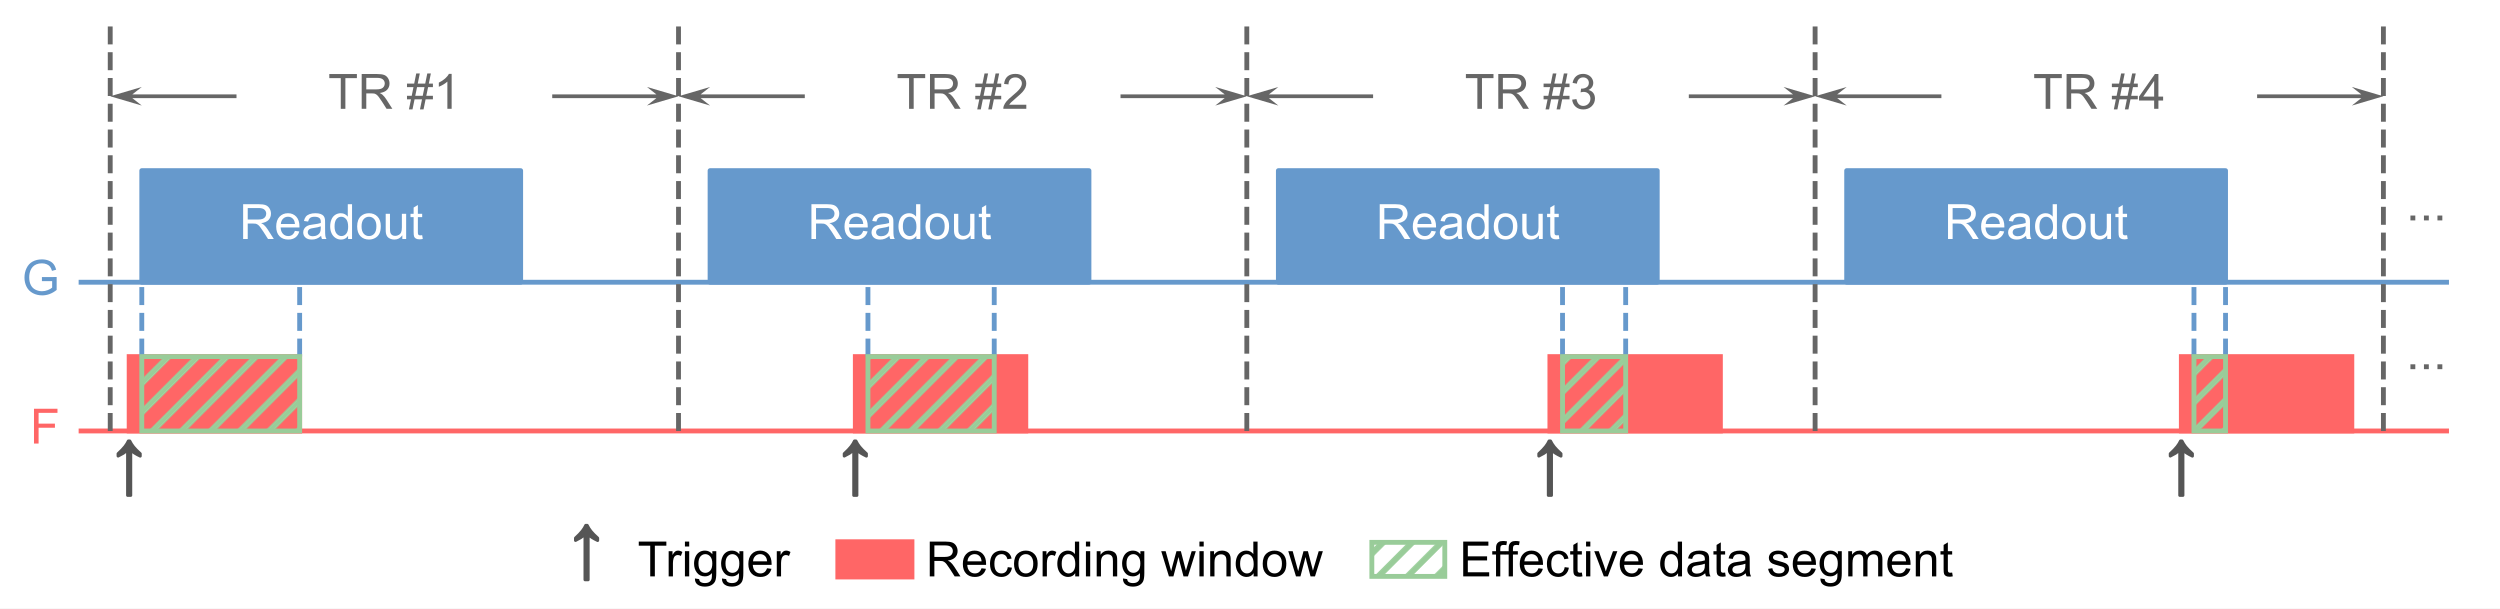
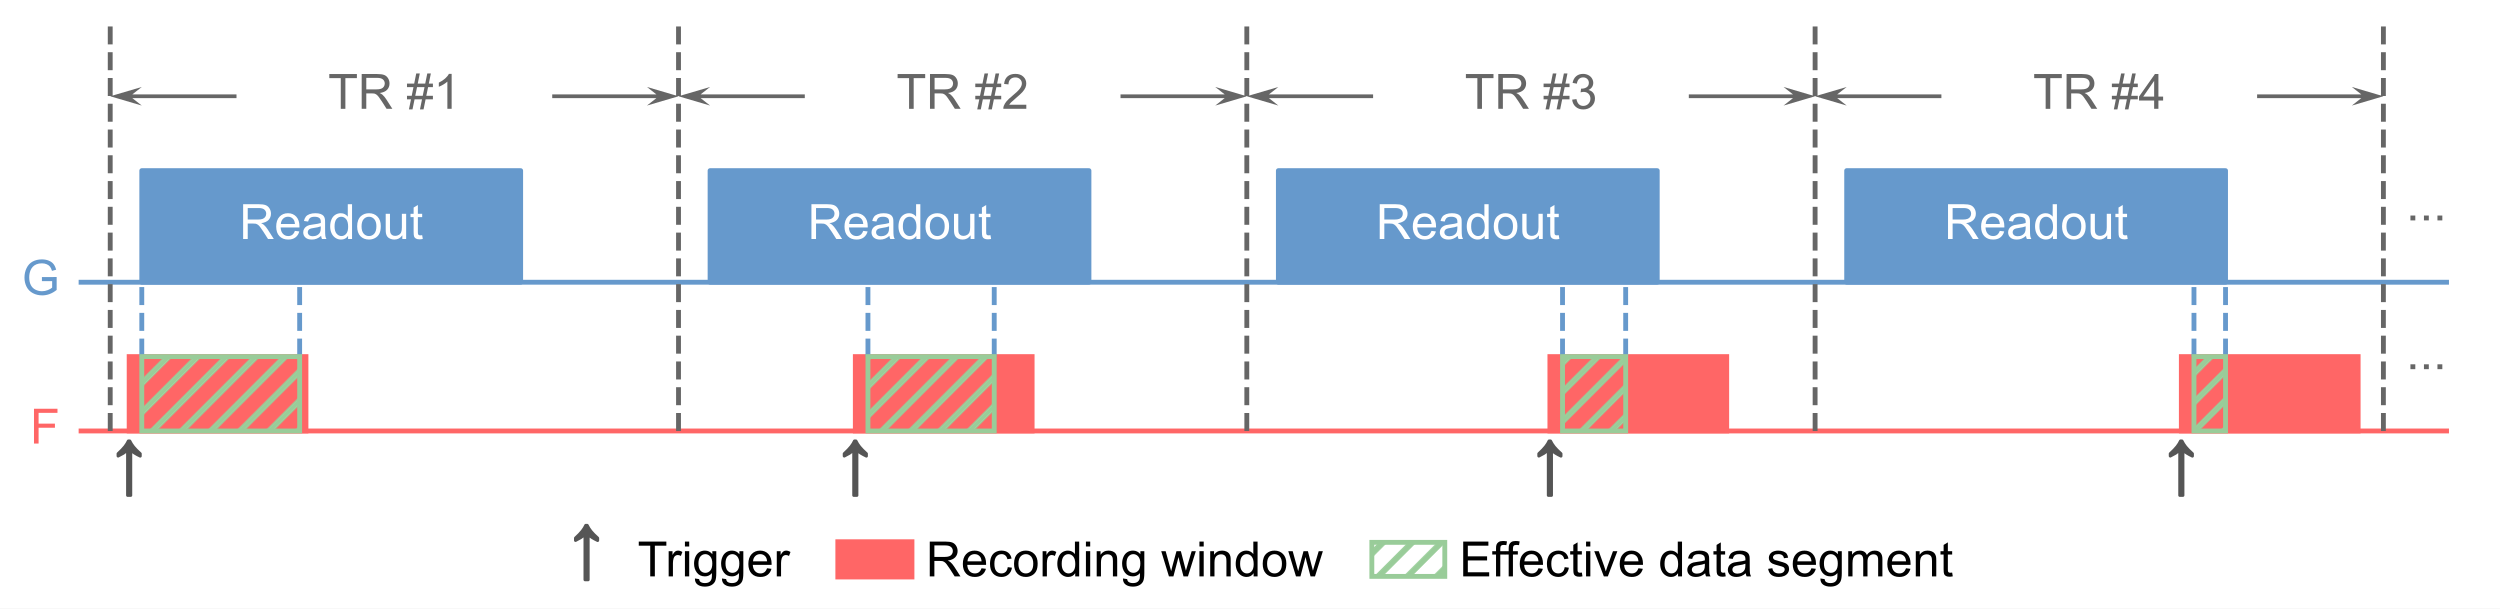
<svg xmlns="http://www.w3.org/2000/svg" xmlns:xlink="http://www.w3.org/1999/xlink" width="411.325pt" height="100.117pt" viewBox="0 0 411.325 100.117" version="1.1">
  <defs>
    <style type="text/css">*{stroke-linejoin: round; stroke-linecap: butt}</style>
  </defs>
  <g id="figure_1">
    <g id="patch_1">
      <path d="M 0 100.117  L 411.325 100.117  L 411.325 0  L 0 0  z " style="fill: #ffffff" />
    </g>
    <g id="axes_1">
      <g id="patch_2">
-         <path d="M 21.251 70.91  L 49.301 70.91  L 49.301 58.672  L 21.251 58.672  z " clip-path="url(#pf33d4ad302)" style="fill: #ff6666; stroke: #ff6666; stroke-width: 0.8; stroke-linejoin: miter" />
+         <path d="M 21.251 70.91  L 50.34 70.91  L 50.34 58.672  L 21.251 58.672  z " clip-path="url(#p8d44d718e6)" style="fill: #ff6666; stroke: #ff6666; stroke-width: 0.8; stroke-linejoin: miter" />
      </g>
      <g id="patch_3">
-         <path d="M 140.725 70.91  L 168.776 70.91  L 168.776 58.672  L 140.725 58.672  z " clip-path="url(#pf33d4ad302)" style="fill: #ff6666; stroke: #ff6666; stroke-width: 0.8; stroke-linejoin: miter" />
+         <path d="M 140.725 70.91  L 169.815 70.91  L 169.815 58.672  L 140.725 58.672  z " clip-path="url(#p8d44d718e6)" style="fill: #ff6666; stroke: #ff6666; stroke-width: 0.8; stroke-linejoin: miter" />
      </g>
      <g id="patch_4">
-         <path d="M 255.005 70.91  L 283.056 70.91  L 283.056 58.672  L 255.005 58.672  z " clip-path="url(#pf33d4ad302)" style="fill: #ff6666; stroke: #ff6666; stroke-width: 0.8; stroke-linejoin: miter" />
+         <path d="M 255.005 70.91  L 284.095 70.91  L 284.095 58.672  L 255.005 58.672  z " clip-path="url(#p8d44d718e6)" style="fill: #ff6666; stroke: #ff6666; stroke-width: 0.8; stroke-linejoin: miter" />
      </g>
      <g id="patch_5">
-         <path d="M 358.896 70.91  L 386.947 70.91  L 386.947 58.672  L 358.896 58.672  z " clip-path="url(#pf33d4ad302)" style="fill: #ff6666; stroke: #ff6666; stroke-width: 0.8; stroke-linejoin: miter" />
+         <path d="M 358.896 70.91  L 387.985 70.91  L 387.985 58.672  L 358.896 58.672  z " clip-path="url(#p8d44d718e6)" style="fill: #ff6666; stroke: #ff6666; stroke-width: 0.8; stroke-linejoin: miter" />
      </g>
      <g id="PolyCollection_1">
        <defs>
-           <path id="m18f06aba3c" d="M 23.328 -72.04  L 23.328 -53.683  L 85.663 -53.683  L 85.663 -72.04  L 85.663 -72.04  L 23.328 -72.04  z " style="stroke: #6699cc; stroke-width: 0.8" />
-         </defs>
-         <g clip-path="url(#pf33d4ad302)">
-           <use xlink:href="#m18f06aba3c" x="0" y="100.117" style="fill: #6699cc; stroke: #6699cc; stroke-width: 0.8" />
+           <path id="m70455424df" d="M 23.328 -72.04  L 23.328 -53.683  L 85.663 -53.683  L 85.663 -72.04  L 85.663 -72.04  L 23.328 -72.04  z " style="stroke: #6699cc; stroke-width: 0.8" />
+         </defs>
+         <g clip-path="url(#p8d44d718e6)">
+           <use xlink:href="#m70455424df" x="0" y="100.117" style="fill: #6699cc; stroke: #6699cc; stroke-width: 0.8" />
        </g>
      </g>
      <g id="patch_6">
-         <path d="M 18.134 15.838  L 23.328 14.308  L 21.77 15.532  L 38.912 15.532  L 38.912 16.144  L 21.77 16.144  L 23.328 17.368  z " clip-path="url(#pf33d4ad302)" style="fill: #666666" />
+         <path d="M 18.134 15.838  L 23.328 14.308  L 21.77 15.532  L 38.912 15.532  L 38.912 16.144  L 21.77 16.144  L 23.328 17.368  z " clip-path="url(#p8d44d718e6)" style="fill: #666666" />
      </g>
      <g id="patch_7">
-         <path d="M 111.636 15.838  L 106.441 17.368  L 107.999 16.144  L 90.857 16.144  L 90.857 15.532  L 107.999 15.532  L 106.441 14.308  z " clip-path="url(#pf33d4ad302)" style="fill: #666666" />
+         <path d="M 111.636 15.838  L 106.441 17.368  L 107.999 16.144  L 90.857 16.144  L 90.857 15.532  L 107.999 15.532  L 106.441 14.308  z " clip-path="url(#p8d44d718e6)" style="fill: #666666" />
      </g>
      <g id="PolyCollection_2">
        <defs>
-           <path id="m5bde2c7931" d="M 116.83 -72.04  L 116.83 -53.683  L 179.165 -53.683  L 179.165 -72.04  L 179.165 -72.04  L 116.83 -72.04  z " style="stroke: #6699cc; stroke-width: 0.8" />
-         </defs>
-         <g clip-path="url(#pf33d4ad302)">
-           <use xlink:href="#m5bde2c7931" x="0" y="100.117" style="fill: #6699cc; stroke: #6699cc; stroke-width: 0.8" />
+           <path id="m83247c8555" d="M 116.83 -72.04  L 116.83 -53.683  L 179.165 -53.683  L 179.165 -72.04  L 179.165 -72.04  L 116.83 -72.04  z " style="stroke: #6699cc; stroke-width: 0.8" />
+         </defs>
+         <g clip-path="url(#p8d44d718e6)">
+           <use xlink:href="#m83247c8555" x="0" y="100.117" style="fill: #6699cc; stroke: #6699cc; stroke-width: 0.8" />
        </g>
      </g>
      <g id="patch_8">
-         <path d="M 111.636 15.838  L 116.83 14.308  L 115.272 15.532  L 132.414 15.532  L 132.414 16.144  L 115.272 16.144  L 116.83 17.368  z " clip-path="url(#pf33d4ad302)" style="fill: #666666" />
+         <path d="M 111.636 15.838  L 116.83 14.308  L 115.272 15.532  L 132.414 15.532  L 132.414 16.144  L 115.272 16.144  L 116.83 17.368  z " clip-path="url(#p8d44d718e6)" style="fill: #666666" />
      </g>
      <g id="patch_9">
-         <path d="M 205.137 15.838  L 199.943 17.368  L 201.501 16.144  L 184.359 16.144  L 184.359 15.532  L 201.501 15.532  L 199.943 14.308  z " clip-path="url(#pf33d4ad302)" style="fill: #666666" />
+         <path d="M 205.137 15.838  L 199.943 17.368  L 201.501 16.144  L 184.359 16.144  L 184.359 15.532  L 201.501 15.532  L 199.943 14.308  z " clip-path="url(#p8d44d718e6)" style="fill: #666666" />
      </g>
      <g id="PolyCollection_3">
        <defs>
-           <path id="mcad11b3523" d="M 210.332 -72.04  L 210.332 -53.683  L 272.667 -53.683  L 272.667 -72.04  L 272.667 -72.04  L 210.332 -72.04  z " style="stroke: #6699cc; stroke-width: 0.8" />
-         </defs>
-         <g clip-path="url(#pf33d4ad302)">
-           <use xlink:href="#mcad11b3523" x="0" y="100.117" style="fill: #6699cc; stroke: #6699cc; stroke-width: 0.8" />
+           <path id="ma29b852934" d="M 210.332 -72.04  L 210.332 -53.683  L 272.667 -53.683  L 272.667 -72.04  L 272.667 -72.04  L 210.332 -72.04  z " style="stroke: #6699cc; stroke-width: 0.8" />
+         </defs>
+         <g clip-path="url(#p8d44d718e6)">
+           <use xlink:href="#ma29b852934" x="0" y="100.117" style="fill: #6699cc; stroke: #6699cc; stroke-width: 0.8" />
        </g>
      </g>
      <g id="patch_10">
-         <path d="M 205.137 15.838  L 210.332 14.308  L 208.774 15.532  L 225.916 15.532  L 225.916 16.144  L 208.774 16.144  L 210.332 17.368  z " clip-path="url(#pf33d4ad302)" style="fill: #666666" />
+         <path d="M 205.137 15.838  L 210.332 14.308  L 208.774 15.532  L 225.916 15.532  L 225.916 16.144  L 208.774 16.144  L 210.332 17.368  z " clip-path="url(#p8d44d718e6)" style="fill: #666666" />
      </g>
      <g id="patch_11">
-         <path d="M 298.639 15.838  L 293.445 17.368  L 295.003 16.144  L 277.861 16.144  L 277.861 15.532  L 295.003 15.532  L 293.445 14.308  z " clip-path="url(#pf33d4ad302)" style="fill: #666666" />
+         <path d="M 298.639 15.838  L 293.445 17.368  L 295.003 16.144  L 277.861 16.144  L 277.861 15.532  L 295.003 15.532  L 293.445 14.308  z " clip-path="url(#p8d44d718e6)" style="fill: #666666" />
      </g>
      <g id="PolyCollection_4">
        <defs>
-           <path id="m5619d3dcda" d="M 303.834 -72.04  L 303.834 -53.683  L 366.168 -53.683  L 366.168 -72.04  L 366.168 -72.04  L 303.834 -72.04  z " style="stroke: #6699cc; stroke-width: 0.8" />
-         </defs>
-         <g clip-path="url(#pf33d4ad302)">
-           <use xlink:href="#m5619d3dcda" x="0" y="100.117" style="fill: #6699cc; stroke: #6699cc; stroke-width: 0.8" />
+           <path id="mdac003dd43" d="M 303.834 -72.04  L 303.834 -53.683  L 366.168 -53.683  L 366.168 -72.04  L 366.168 -72.04  L 303.834 -72.04  z " style="stroke: #6699cc; stroke-width: 0.8" />
+         </defs>
+         <g clip-path="url(#p8d44d718e6)">
+           <use xlink:href="#mdac003dd43" x="0" y="100.117" style="fill: #6699cc; stroke: #6699cc; stroke-width: 0.8" />
        </g>
      </g>
      <g id="patch_12">
-         <path d="M 298.639 15.838  L 303.834 14.308  L 302.275 15.532  L 319.417 15.532  L 319.417 16.144  L 302.275 16.144  L 303.834 17.368  z " clip-path="url(#pf33d4ad302)" style="fill: #666666" />
+         <path d="M 298.639 15.838  L 303.834 14.308  L 302.275 15.532  L 319.417 15.532  L 319.417 16.144  L 302.275 16.144  L 303.834 17.368  z " clip-path="url(#p8d44d718e6)" style="fill: #666666" />
      </g>
      <g id="patch_13">
-         <path d="M 392.141 15.838  L 386.947 17.368  L 388.505 16.144  L 371.363 16.144  L 371.363 15.532  L 388.505 15.532  L 386.947 14.308  z " clip-path="url(#pf33d4ad302)" style="fill: #666666" />
+         <path d="M 392.141 15.838  L 386.947 17.368  L 388.505 16.144  L 371.363 16.144  L 371.363 15.532  L 388.505 15.532  L 386.947 14.308  z " clip-path="url(#p8d44d718e6)" style="fill: #666666" />
      </g>
      <g id="PathCollection_1">
        <defs>
-           <path id="m307b144c28" d="M -1.819 -2.384  Q -1.085 -3.056 -0.703 -3.546  Q -0.321 -4.038 -0.134 -4.472  L 0.1 -4.472  Q 0.336 -3.972 0.713 -3.501  Q 1.09 -3.031 1.819 -2.379  L 1.819 -1.989  Q 0.802 -2.465 0.255 -2.986  L 0.255 4.472  L -0.255 4.472  L -0.255 -2.986  Q -0.741 -2.601 -0.982 -2.449  Q -1.221 -2.298 -1.819 -1.998  L -1.819 -2.384  z " style="stroke: #555555; stroke-width: 0.5" />
-         </defs>
-         <g clip-path="url(#pf33d4ad302)">
-           <use xlink:href="#m307b144c28" x="21.251" y="77.029" style="fill: #555555; stroke: #555555; stroke-width: 0.5" />
-           <use xlink:href="#m307b144c28" x="140.725" y="77.029" style="fill: #555555; stroke: #555555; stroke-width: 0.5" />
-           <use xlink:href="#m307b144c28" x="255.005" y="77.029" style="fill: #555555; stroke: #555555; stroke-width: 0.5" />
-           <use xlink:href="#m307b144c28" x="358.896" y="77.029" style="fill: #555555; stroke: #555555; stroke-width: 0.5" />
+           <path id="ma645454440" d="M -1.819 -2.384  Q -1.085 -3.056 -0.703 -3.546  Q -0.321 -4.038 -0.134 -4.472  L 0.1 -4.472  Q 0.336 -3.972 0.713 -3.501  Q 1.09 -3.031 1.819 -2.379  L 1.819 -1.989  Q 0.802 -2.465 0.255 -2.986  L 0.255 4.472  L -0.255 4.472  L -0.255 -2.986  Q -0.741 -2.601 -0.982 -2.449  Q -1.221 -2.298 -1.819 -1.998  L -1.819 -2.384  z " style="stroke: #555555; stroke-width: 0.5" />
+         </defs>
+         <g clip-path="url(#p8d44d718e6)">
+           <use xlink:href="#ma645454440" x="21.251" y="77.029" style="fill: #555555; stroke: #555555; stroke-width: 0.5" />
+           <use xlink:href="#ma645454440" x="140.725" y="77.029" style="fill: #555555; stroke: #555555; stroke-width: 0.5" />
+           <use xlink:href="#ma645454440" x="255.005" y="77.029" style="fill: #555555; stroke: #555555; stroke-width: 0.5" />
+           <use xlink:href="#ma645454440" x="358.896" y="77.029" style="fill: #555555; stroke: #555555; stroke-width: 0.5" />
        </g>
      </g>
      <g id="line2d_1">
-         <path d="M 12.939 70.91  L 402.53 70.91  " clip-path="url(#pf33d4ad302)" style="fill: none; stroke: #ff6666; stroke-width: 0.8; stroke-linecap: square" />
+         <path d="M 12.939 70.91  L 402.53 70.91  " clip-path="url(#p8d44d718e6)" style="fill: none; stroke: #ff6666; stroke-width: 0.8; stroke-linecap: square" />
      </g>
      <g id="line2d_2">
-         <path d="M 12.939 46.433  L 402.53 46.433  " clip-path="url(#pf33d4ad302)" style="fill: none; stroke: #6699cc; stroke-width: 0.8; stroke-linecap: square" />
+         <path d="M 12.939 46.433  L 402.53 46.433  " clip-path="url(#p8d44d718e6)" style="fill: none; stroke: #6699cc; stroke-width: 0.8; stroke-linecap: square" />
      </g>
      <g id="line2d_3">
-         <path d="M 18.134 70.91  L 18.134 3.6  " clip-path="url(#pf33d4ad302)" style="fill: none; stroke-dasharray: 2.96,1.28; stroke-dashoffset: 0; stroke: #666666; stroke-width: 0.8" />
+         <path d="M 18.134 70.91  L 18.134 3.6  " clip-path="url(#p8d44d718e6)" style="fill: none; stroke-dasharray: 2.96,1.28; stroke-dashoffset: 0; stroke: #666666; stroke-width: 0.8" />
      </g>
      <g id="line2d_4">
-         <path d="M 23.328 58.672  L 23.328 46.433  " clip-path="url(#pf33d4ad302)" style="fill: none; stroke-dasharray: 2.96,1.28; stroke-dashoffset: 0; stroke: #6699cc; stroke-width: 0.8" />
+         <path d="M 23.328 58.672  L 23.328 46.433  " clip-path="url(#p8d44d718e6)" style="fill: none; stroke-dasharray: 2.96,1.28; stroke-dashoffset: 0; stroke: #6699cc; stroke-width: 0.8" />
      </g>
      <g id="line2d_5">
-         <path d="M 49.301 58.672  L 49.301 46.433  " clip-path="url(#pf33d4ad302)" style="fill: none; stroke-dasharray: 2.96,1.28; stroke-dashoffset: 0; stroke: #6699cc; stroke-width: 0.8" />
+         <path d="M 49.301 58.672  L 49.301 46.433  " clip-path="url(#p8d44d718e6)" style="fill: none; stroke-dasharray: 2.96,1.28; stroke-dashoffset: 0; stroke: #6699cc; stroke-width: 0.8" />
      </g>
      <g id="line2d_6">
-         <path d="M 111.636 70.91  L 111.636 3.6  " clip-path="url(#pf33d4ad302)" style="fill: none; stroke-dasharray: 2.96,1.28; stroke-dashoffset: 0; stroke: #666666; stroke-width: 0.8" />
+         <path d="M 111.636 70.91  L 111.636 3.6  " clip-path="url(#p8d44d718e6)" style="fill: none; stroke-dasharray: 2.96,1.28; stroke-dashoffset: 0; stroke: #666666; stroke-width: 0.8" />
      </g>
      <g id="line2d_7">
-         <path d="M 142.803 58.672  L 142.803 46.433  " clip-path="url(#pf33d4ad302)" style="fill: none; stroke-dasharray: 2.96,1.28; stroke-dashoffset: 0; stroke: #6699cc; stroke-width: 0.8" />
+         <path d="M 142.803 58.672  L 142.803 46.433  " clip-path="url(#p8d44d718e6)" style="fill: none; stroke-dasharray: 2.96,1.28; stroke-dashoffset: 0; stroke: #6699cc; stroke-width: 0.8" />
      </g>
      <g id="line2d_8">
-         <path d="M 163.581 58.672  L 163.581 46.433  " clip-path="url(#pf33d4ad302)" style="fill: none; stroke-dasharray: 2.96,1.28; stroke-dashoffset: 0; stroke: #6699cc; stroke-width: 0.8" />
+         <path d="M 163.581 58.672  L 163.581 46.433  " clip-path="url(#p8d44d718e6)" style="fill: none; stroke-dasharray: 2.96,1.28; stroke-dashoffset: 0; stroke: #6699cc; stroke-width: 0.8" />
      </g>
      <g id="line2d_9">
-         <path d="M 205.137 70.91  L 205.137 3.6  " clip-path="url(#pf33d4ad302)" style="fill: none; stroke-dasharray: 2.96,1.28; stroke-dashoffset: 0; stroke: #666666; stroke-width: 0.8" />
+         <path d="M 205.137 70.91  L 205.137 3.6  " clip-path="url(#p8d44d718e6)" style="fill: none; stroke-dasharray: 2.96,1.28; stroke-dashoffset: 0; stroke: #666666; stroke-width: 0.8" />
      </g>
      <g id="line2d_10">
-         <path d="M 257.083 58.672  L 257.083 46.433  " clip-path="url(#pf33d4ad302)" style="fill: none; stroke-dasharray: 2.96,1.28; stroke-dashoffset: 0; stroke: #6699cc; stroke-width: 0.8" />
+         <path d="M 257.083 58.672  L 257.083 46.433  " clip-path="url(#p8d44d718e6)" style="fill: none; stroke-dasharray: 2.96,1.28; stroke-dashoffset: 0; stroke: #6699cc; stroke-width: 0.8" />
      </g>
      <g id="line2d_11">
-         <path d="M 267.472 58.672  L 267.472 46.433  " clip-path="url(#pf33d4ad302)" style="fill: none; stroke-dasharray: 2.96,1.28; stroke-dashoffset: 0; stroke: #6699cc; stroke-width: 0.8" />
+         <path d="M 267.472 58.672  L 267.472 46.433  " clip-path="url(#p8d44d718e6)" style="fill: none; stroke-dasharray: 2.96,1.28; stroke-dashoffset: 0; stroke: #6699cc; stroke-width: 0.8" />
      </g>
      <g id="line2d_12">
-         <path d="M 298.639 70.91  L 298.639 3.6  " clip-path="url(#pf33d4ad302)" style="fill: none; stroke-dasharray: 2.96,1.28; stroke-dashoffset: 0; stroke: #666666; stroke-width: 0.8" />
+         <path d="M 298.639 70.91  L 298.639 3.6  " clip-path="url(#p8d44d718e6)" style="fill: none; stroke-dasharray: 2.96,1.28; stroke-dashoffset: 0; stroke: #666666; stroke-width: 0.8" />
      </g>
      <g id="line2d_13">
-         <path d="M 392.141 70.91  L 392.141 3.6  " clip-path="url(#pf33d4ad302)" style="fill: none; stroke-dasharray: 2.96,1.28; stroke-dashoffset: 0; stroke: #666666; stroke-width: 0.8" />
+         <path d="M 392.141 70.91  L 392.141 3.6  " clip-path="url(#p8d44d718e6)" style="fill: none; stroke-dasharray: 2.96,1.28; stroke-dashoffset: 0; stroke: #666666; stroke-width: 0.8" />
      </g>
      <g id="line2d_14">
-         <path d="M 360.974 58.672  L 360.974 46.433  " clip-path="url(#pf33d4ad302)" style="fill: none; stroke-dasharray: 2.96,1.28; stroke-dashoffset: 0; stroke: #6699cc; stroke-width: 0.8" />
+         <path d="M 360.974 58.672  L 360.974 46.433  " clip-path="url(#p8d44d718e6)" style="fill: none; stroke-dasharray: 2.96,1.28; stroke-dashoffset: 0; stroke: #6699cc; stroke-width: 0.8" />
      </g>
      <g id="line2d_15">
-         <path d="M 366.168 58.672  L 366.168 46.433  " clip-path="url(#pf33d4ad302)" style="fill: none; stroke-dasharray: 2.96,1.28; stroke-dashoffset: 0; stroke: #6699cc; stroke-width: 0.8" />
+         <path d="M 366.168 58.672  L 366.168 46.433  " clip-path="url(#p8d44d718e6)" style="fill: none; stroke-dasharray: 2.96,1.28; stroke-dashoffset: 0; stroke: #6699cc; stroke-width: 0.8" />
      </g>
      <g id="text_1">
        <g style="fill: #6699cc" transform="translate(3.6 48.50154) scale(0.08 -0.08)">
          <defs>
            <path id="ArialMT-47" d="M 2638 1797  L 2638 2334  L 4578 2338  L 4578 638  Q 4131 281 3656 101  Q 3181 -78 2681 -78  Q 2006 -78 1454 211  Q 903 500 622 1047  Q 341 1594 341 2269  Q 341 2938 620 3517  Q 900 4097 1425 4378  Q 1950 4659 2634 4659  Q 3131 4659 3532 4498  Q 3934 4338 4162 4050  Q 4391 3763 4509 3300  L 3963 3150  Q 3859 3500 3706 3700  Q 3553 3900 3268 4020  Q 2984 4141 2638 4141  Q 2222 4141 1919 4014  Q 1616 3888 1430 3681  Q 1244 3475 1141 3228  Q 966 2803 966 2306  Q 966 1694 1177 1281  Q 1388 869 1791 669  Q 2194 469 2647 469  Q 3041 469 3416 620  Q 3791 772 3984 944  L 3984 1797  L 2638 1797  z " transform="scale(0.015625)" />
          </defs>
          <use xlink:href="#ArialMT-47" />
        </g>
      </g>
      <g id="text_2">
        <g style="fill: #ff6666" transform="translate(4.93625 72.97778) scale(0.08 -0.08)">
          <defs>
            <path id="ArialMT-46" d="M 525 0  L 525 4581  L 3616 4581  L 3616 4041  L 1131 4041  L 1131 2622  L 3281 2622  L 3281 2081  L 1131 2081  L 1131 0  L 525 0  z " transform="scale(0.015625)" />
          </defs>
          <use xlink:href="#ArialMT-46" />
        </g>
      </g>
      <g id="text_3">
        <g style="fill: #666666" transform="translate(395.8627 36.26342) scale(0.08 -0.08)">
          <defs>
            <path id="ArialMT-2e" d="M 581 0  L 581 641  L 1222 641  L 1222 0  L 581 0  z " transform="scale(0.015625)" />
          </defs>
          <use xlink:href="#ArialMT-2e" />
          <use xlink:href="#ArialMT-2e" x="27.783" />
          <use xlink:href="#ArialMT-2e" x="55.566" />
        </g>
      </g>
      <g id="text_4">
        <g style="fill: #666666" transform="translate(395.8627 60.73966) scale(0.08 -0.08)">
          <use xlink:href="#ArialMT-2e" />
          <use xlink:href="#ArialMT-2e" x="27.783" />
          <use xlink:href="#ArialMT-2e" x="55.566" />
        </g>
      </g>
      <g id="text_5">
        <g style="fill: #ffffff" transform="translate(39.37373 39.32295) scale(0.08 -0.08)">
          <defs>
            <path id="ArialMT-52" d="M 503 0  L 503 4581  L 2534 4581  Q 3147 4581 3465 4457  Q 3784 4334 3975 4021  Q 4166 3709 4166 3331  Q 4166 2844 3850 2509  Q 3534 2175 2875 2084  Q 3116 1969 3241 1856  Q 3506 1613 3744 1247  L 4541 0  L 3778 0  L 3172 953  Q 2906 1366 2734 1584  Q 2563 1803 2427 1890  Q 2291 1978 2150 2013  Q 2047 2034 1813 2034  L 1109 2034  L 1109 0  L 503 0  z M 1109 2559  L 2413 2559  Q 2828 2559 3062 2645  Q 3297 2731 3419 2920  Q 3541 3109 3541 3331  Q 3541 3656 3305 3865  Q 3069 4075 2559 4075  L 1109 4075  L 1109 2559  z " transform="scale(0.015625)" />
            <path id="ArialMT-65" d="M 2694 1069  L 3275 997  Q 3138 488 2766 206  Q 2394 -75 1816 -75  Q 1088 -75 661 373  Q 234 822 234 1631  Q 234 2469 665 2931  Q 1097 3394 1784 3394  Q 2450 3394 2872 2941  Q 3294 2488 3294 1666  Q 3294 1616 3291 1516  L 816 1516  Q 847 969 1125 678  Q 1403 388 1819 388  Q 2128 388 2347 550  Q 2566 713 2694 1069  z M 847 1978  L 2700 1978  Q 2663 2397 2488 2606  Q 2219 2931 1791 2931  Q 1403 2931 1139 2672  Q 875 2413 847 1978  z " transform="scale(0.015625)" />
            <path id="ArialMT-61" d="M 2588 409  Q 2275 144 1986 34  Q 1697 -75 1366 -75  Q 819 -75 525 192  Q 231 459 231 875  Q 231 1119 342 1320  Q 453 1522 633 1644  Q 813 1766 1038 1828  Q 1203 1872 1538 1913  Q 2219 1994 2541 2106  Q 2544 2222 2544 2253  Q 2544 2597 2384 2738  Q 2169 2928 1744 2928  Q 1347 2928 1158 2789  Q 969 2650 878 2297  L 328 2372  Q 403 2725 575 2942  Q 747 3159 1072 3276  Q 1397 3394 1825 3394  Q 2250 3394 2515 3294  Q 2781 3194 2906 3042  Q 3031 2891 3081 2659  Q 3109 2516 3109 2141  L 3109 1391  Q 3109 606 3145 398  Q 3181 191 3288 0  L 2700 0  Q 2613 175 2588 409  z M 2541 1666  Q 2234 1541 1622 1453  Q 1275 1403 1131 1340  Q 988 1278 909 1158  Q 831 1038 831 891  Q 831 666 1001 516  Q 1172 366 1500 366  Q 1825 366 2078 508  Q 2331 650 2450 897  Q 2541 1088 2541 1459  L 2541 1666  z " transform="scale(0.015625)" />
            <path id="ArialMT-64" d="M 2575 0  L 2575 419  Q 2259 -75 1647 -75  Q 1250 -75 917 144  Q 584 363 401 755  Q 219 1147 219 1656  Q 219 2153 384 2558  Q 550 2963 881 3178  Q 1213 3394 1622 3394  Q 1922 3394 2156 3267  Q 2391 3141 2538 2938  L 2538 4581  L 3097 4581  L 3097 0  L 2575 0  z M 797 1656  Q 797 1019 1065 703  Q 1334 388 1700 388  Q 2069 388 2326 689  Q 2584 991 2584 1609  Q 2584 2291 2321 2609  Q 2059 2928 1675 2928  Q 1300 2928 1048 2622  Q 797 2316 797 1656  z " transform="scale(0.015625)" />
            <path id="ArialMT-6f" d="M 213 1659  Q 213 2581 725 3025  Q 1153 3394 1769 3394  Q 2453 3394 2887 2945  Q 3322 2497 3322 1706  Q 3322 1066 3130 698  Q 2938 331 2570 128  Q 2203 -75 1769 -75  Q 1072 -75 642 372  Q 213 819 213 1659  z M 791 1659  Q 791 1022 1069 705  Q 1347 388 1769 388  Q 2188 388 2466 706  Q 2744 1025 2744 1678  Q 2744 2294 2464 2611  Q 2184 2928 1769 2928  Q 1347 2928 1069 2612  Q 791 2297 791 1659  z " transform="scale(0.015625)" />
            <path id="ArialMT-75" d="M 2597 0  L 2597 488  Q 2209 -75 1544 -75  Q 1250 -75 995 37  Q 741 150 617 320  Q 494 491 444 738  Q 409 903 409 1263  L 409 3319  L 972 3319  L 972 1478  Q 972 1038 1006 884  Q 1059 663 1231 536  Q 1403 409 1656 409  Q 1909 409 2131 539  Q 2353 669 2445 892  Q 2538 1116 2538 1541  L 2538 3319  L 3100 3319  L 3100 0  L 2597 0  z " transform="scale(0.015625)" />
            <path id="ArialMT-74" d="M 1650 503  L 1731 6  Q 1494 -44 1306 -44  Q 1000 -44 831 53  Q 663 150 594 308  Q 525 466 525 972  L 525 2881  L 113 2881  L 113 3319  L 525 3319  L 525 4141  L 1084 4478  L 1084 3319  L 1650 3319  L 1650 2881  L 1084 2881  L 1084 941  Q 1084 700 1114 631  Q 1144 563 1211 522  Q 1278 481 1403 481  Q 1497 481 1650 503  z " transform="scale(0.015625)" />
          </defs>
          <use xlink:href="#ArialMT-52" />
          <use xlink:href="#ArialMT-65" x="72.217" />
          <use xlink:href="#ArialMT-61" x="127.832" />
          <use xlink:href="#ArialMT-64" x="183.447" />
          <use xlink:href="#ArialMT-6f" x="239.062" />
          <use xlink:href="#ArialMT-75" x="294.678" />
          <use xlink:href="#ArialMT-74" x="350.293" />
        </g>
      </g>
      <g id="text_6">
        <g style="fill: #666666" transform="translate(53.99282 17.90624) scale(0.08 -0.08)">
          <defs>
            <path id="ArialMT-54" d="M 1659 0  L 1659 4041  L 150 4041  L 150 4581  L 3781 4581  L 3781 4041  L 2266 4041  L 2266 0  L 1659 0  z " transform="scale(0.015625)" />
            <path id="ArialMT-20" transform="scale(0.015625)" />
            <path id="ArialMT-23" d="M 322 -78  L 594 1253  L 66 1253  L 66 1719  L 688 1719  L 919 2853  L 66 2853  L 66 3319  L 1013 3319  L 1284 4659  L 1753 4659  L 1481 3319  L 2466 3319  L 2738 4659  L 3209 4659  L 2938 3319  L 3478 3319  L 3478 2853  L 2844 2853  L 2609 1719  L 3478 1719  L 3478 1253  L 2516 1253  L 2244 -78  L 1775 -78  L 2044 1253  L 1063 1253  L 791 -78  L 322 -78  z M 1156 1719  L 2138 1719  L 2372 2853  L 1388 2853  L 1156 1719  z " transform="scale(0.015625)" />
            <path id="ArialMT-31" d="M 2384 0  L 1822 0  L 1822 3584  Q 1619 3391 1289 3197  Q 959 3003 697 2906  L 697 3450  Q 1169 3672 1522 3987  Q 1875 4303 2022 4600  L 2384 4600  L 2384 0  z " transform="scale(0.015625)" />
          </defs>
          <use xlink:href="#ArialMT-54" />
          <use xlink:href="#ArialMT-52" x="61.084" />
          <use xlink:href="#ArialMT-20" x="133.301" />
          <use xlink:href="#ArialMT-23" x="161.084" />
          <use xlink:href="#ArialMT-31" x="216.699" />
        </g>
      </g>
      <g id="text_7">
        <g style="fill: #ffffff" transform="translate(132.8756 39.32295) scale(0.08 -0.08)">
          <use xlink:href="#ArialMT-52" />
          <use xlink:href="#ArialMT-65" x="72.217" />
          <use xlink:href="#ArialMT-61" x="127.832" />
          <use xlink:href="#ArialMT-64" x="183.447" />
          <use xlink:href="#ArialMT-6f" x="239.062" />
          <use xlink:href="#ArialMT-75" x="294.678" />
          <use xlink:href="#ArialMT-74" x="350.293" />
        </g>
      </g>
      <g id="text_8">
        <g style="fill: #666666" transform="translate(147.4947 17.90624) scale(0.08 -0.08)">
          <defs>
            <path id="ArialMT-32" d="M 3222 541  L 3222 0  L 194 0  Q 188 203 259 391  Q 375 700 629 1000  Q 884 1300 1366 1694  Q 2113 2306 2375 2664  Q 2638 3022 2638 3341  Q 2638 3675 2398 3904  Q 2159 4134 1775 4134  Q 1369 4134 1125 3890  Q 881 3647 878 3216  L 300 3275  Q 359 3922 746 4261  Q 1134 4600 1788 4600  Q 2447 4600 2831 4234  Q 3216 3869 3216 3328  Q 3216 3053 3103 2787  Q 2991 2522 2730 2228  Q 2469 1934 1863 1422  Q 1356 997 1212 845  Q 1069 694 975 541  L 3222 541  z " transform="scale(0.015625)" />
          </defs>
          <use xlink:href="#ArialMT-54" />
          <use xlink:href="#ArialMT-52" x="61.084" />
          <use xlink:href="#ArialMT-20" x="133.301" />
          <use xlink:href="#ArialMT-23" x="161.084" />
          <use xlink:href="#ArialMT-32" x="216.699" />
        </g>
      </g>
      <g id="text_9">
        <g style="fill: #ffffff" transform="translate(226.3774 39.32295) scale(0.08 -0.08)">
          <use xlink:href="#ArialMT-52" />
          <use xlink:href="#ArialMT-65" x="72.217" />
          <use xlink:href="#ArialMT-61" x="127.832" />
          <use xlink:href="#ArialMT-64" x="183.447" />
          <use xlink:href="#ArialMT-6f" x="239.062" />
          <use xlink:href="#ArialMT-75" x="294.678" />
          <use xlink:href="#ArialMT-74" x="350.293" />
        </g>
      </g>
      <g id="text_10">
        <g style="fill: #666666" transform="translate(240.9965 17.90624) scale(0.08 -0.08)">
          <defs>
            <path id="ArialMT-33" d="M 269 1209  L 831 1284  Q 928 806 1161 595  Q 1394 384 1728 384  Q 2125 384 2398 659  Q 2672 934 2672 1341  Q 2672 1728 2419 1979  Q 2166 2231 1775 2231  Q 1616 2231 1378 2169  L 1441 2663  Q 1497 2656 1531 2656  Q 1891 2656 2178 2843  Q 2466 3031 2466 3422  Q 2466 3731 2256 3934  Q 2047 4138 1716 4138  Q 1388 4138 1169 3931  Q 950 3725 888 3313  L 325 3413  Q 428 3978 793 4289  Q 1159 4600 1703 4600  Q 2078 4600 2393 4439  Q 2709 4278 2876 4000  Q 3044 3722 3044 3409  Q 3044 3113 2884 2869  Q 2725 2625 2413 2481  Q 2819 2388 3044 2092  Q 3269 1797 3269 1353  Q 3269 753 2831 336  Q 2394 -81 1725 -81  Q 1122 -81 723 278  Q 325 638 269 1209  z " transform="scale(0.015625)" />
          </defs>
          <use xlink:href="#ArialMT-54" />
          <use xlink:href="#ArialMT-52" x="61.084" />
          <use xlink:href="#ArialMT-20" x="133.301" />
          <use xlink:href="#ArialMT-23" x="161.084" />
          <use xlink:href="#ArialMT-33" x="216.699" />
        </g>
      </g>
      <g id="text_11">
        <g style="fill: #ffffff" transform="translate(319.8792 39.32295) scale(0.08 -0.08)">
          <use xlink:href="#ArialMT-52" />
          <use xlink:href="#ArialMT-65" x="72.217" />
          <use xlink:href="#ArialMT-61" x="127.832" />
          <use xlink:href="#ArialMT-64" x="183.447" />
          <use xlink:href="#ArialMT-6f" x="239.062" />
          <use xlink:href="#ArialMT-75" x="294.678" />
          <use xlink:href="#ArialMT-74" x="350.293" />
        </g>
      </g>
      <g id="text_12">
        <g style="fill: #666666" transform="translate(334.4983 17.90624) scale(0.08 -0.08)">
          <defs>
            <path id="ArialMT-34" d="M 2069 0  L 2069 1097  L 81 1097  L 81 1613  L 2172 4581  L 2631 4581  L 2631 1613  L 3250 1613  L 3250 1097  L 2631 1097  L 2631 0  L 2069 0  z M 2069 1613  L 2069 3678  L 634 1613  L 2069 1613  z " transform="scale(0.015625)" />
          </defs>
          <use xlink:href="#ArialMT-54" />
          <use xlink:href="#ArialMT-52" x="61.084" />
          <use xlink:href="#ArialMT-20" x="133.301" />
          <use xlink:href="#ArialMT-23" x="161.084" />
          <use xlink:href="#ArialMT-34" x="216.699" />
        </g>
      </g>
      <g id="patch_14">
-         <path d="M 23.328 70.91  L 49.301 70.91  L 49.301 58.672  L 23.328 58.672  z " clip-path="url(#pf33d4ad302)" style="fill: url(#h044c51842f); stroke: #99cc99; stroke-width: 0.8; stroke-linejoin: miter" />
+         <path d="M 23.328 70.91  L 49.301 70.91  L 49.301 58.672  L 23.328 58.672  z " clip-path="url(#p8d44d718e6)" style="fill: url(#h740ee37278); stroke: #99cc99; stroke-width: 0.8; stroke-linejoin: miter" />
      </g>
      <g id="patch_15">
-         <path d="M 142.803 70.91  L 163.581 70.91  L 163.581 58.672  L 142.803 58.672  z " clip-path="url(#pf33d4ad302)" style="fill: url(#h044c51842f); stroke: #99cc99; stroke-width: 0.8; stroke-linejoin: miter" />
+         <path d="M 142.803 70.91  L 163.581 70.91  L 163.581 58.672  L 142.803 58.672  z " clip-path="url(#p8d44d718e6)" style="fill: url(#h740ee37278); stroke: #99cc99; stroke-width: 0.8; stroke-linejoin: miter" />
      </g>
      <g id="patch_16">
-         <path d="M 257.083 70.91  L 267.472 70.91  L 267.472 58.672  L 257.083 58.672  z " clip-path="url(#pf33d4ad302)" style="fill: url(#h044c51842f); stroke: #99cc99; stroke-width: 0.8; stroke-linejoin: miter" />
+         <path d="M 257.083 70.91  L 267.472 70.91  L 267.472 58.672  L 257.083 58.672  z " clip-path="url(#p8d44d718e6)" style="fill: url(#h740ee37278); stroke: #99cc99; stroke-width: 0.8; stroke-linejoin: miter" />
      </g>
      <g id="patch_17">
-         <path d="M 360.974 70.91  L 366.168 70.91  L 366.168 58.672  L 360.974 58.672  z " clip-path="url(#pf33d4ad302)" style="fill: url(#h044c51842f); stroke: #99cc99; stroke-width: 0.8; stroke-linejoin: miter" />
+         <path d="M 360.974 70.91  L 366.168 70.91  L 366.168 58.672  L 360.974 58.672  z " clip-path="url(#p8d44d718e6)" style="fill: url(#h740ee37278); stroke: #99cc99; stroke-width: 0.8; stroke-linejoin: miter" />
      </g>
    </g>
    <g id="legend_1">
      <g id="PathCollection_2">
        <g>
-           <use xlink:href="#m307b144c28" x="96.509" y="90.913" style="fill: #555555; stroke: #555555; stroke-width: 0.5" />
+           <use xlink:href="#ma645454440" x="96.509" y="90.913" style="fill: #555555; stroke: #555555; stroke-width: 0.5" />
        </g>
      </g>
      <g id="text_13">
        <g transform="translate(104.9087 94.83284) scale(0.08 -0.08)">
          <defs>
            <path id="ArialMT-72" d="M 416 0  L 416 3319  L 922 3319  L 922 2816  Q 1116 3169 1280 3281  Q 1444 3394 1641 3394  Q 1925 3394 2219 3213  L 2025 2691  Q 1819 2813 1613 2813  Q 1428 2813 1281 2702  Q 1134 2591 1072 2394  Q 978 2094 978 1738  L 978 0  L 416 0  z " transform="scale(0.015625)" />
            <path id="ArialMT-69" d="M 425 3934  L 425 4581  L 988 4581  L 988 3934  L 425 3934  z M 425 0  L 425 3319  L 988 3319  L 988 0  L 425 0  z " transform="scale(0.015625)" />
            <path id="ArialMT-67" d="M 319 -275  L 866 -356  Q 900 -609 1056 -725  Q 1266 -881 1628 -881  Q 2019 -881 2231 -725  Q 2444 -569 2519 -288  Q 2563 -116 2559 434  Q 2191 0 1641 0  Q 956 0 581 494  Q 206 988 206 1678  Q 206 2153 378 2554  Q 550 2956 876 3175  Q 1203 3394 1644 3394  Q 2231 3394 2613 2919  L 2613 3319  L 3131 3319  L 3131 450  Q 3131 -325 2973 -648  Q 2816 -972 2473 -1159  Q 2131 -1347 1631 -1347  Q 1038 -1347 672 -1080  Q 306 -813 319 -275  z M 784 1719  Q 784 1066 1043 766  Q 1303 466 1694 466  Q 2081 466 2343 764  Q 2606 1063 2606 1700  Q 2606 2309 2336 2618  Q 2066 2928 1684 2928  Q 1309 2928 1046 2623  Q 784 2319 784 1719  z " transform="scale(0.015625)" />
          </defs>
          <use xlink:href="#ArialMT-54" />
          <use xlink:href="#ArialMT-72" x="57.334" />
          <use xlink:href="#ArialMT-69" x="90.635" />
          <use xlink:href="#ArialMT-67" x="112.852" />
          <use xlink:href="#ArialMT-67" x="168.467" />
          <use xlink:href="#ArialMT-65" x="224.082" />
          <use xlink:href="#ArialMT-72" x="279.697" />
        </g>
      </g>
      <g id="patch_18">
        <path d="M 137.946 94.833  L 149.946 94.833  L 149.946 89.233  L 137.946 89.233  z " style="fill: #ff6666; stroke: #ff6666; stroke-linejoin: miter" />
      </g>
      <g id="text_14">
        <g transform="translate(152.3462 94.83284) scale(0.08 -0.08)">
          <defs>
            <path id="ArialMT-63" d="M 2588 1216  L 3141 1144  Q 3050 572 2676 248  Q 2303 -75 1759 -75  Q 1078 -75 664 370  Q 250 816 250 1647  Q 250 2184 428 2587  Q 606 2991 970 3192  Q 1334 3394 1763 3394  Q 2303 3394 2647 3120  Q 2991 2847 3088 2344  L 2541 2259  Q 2463 2594 2264 2762  Q 2066 2931 1784 2931  Q 1359 2931 1093 2626  Q 828 2322 828 1663  Q 828 994 1084 691  Q 1341 388 1753 388  Q 2084 388 2306 591  Q 2528 794 2588 1216  z " transform="scale(0.015625)" />
            <path id="ArialMT-6e" d="M 422 0  L 422 3319  L 928 3319  L 928 2847  Q 1294 3394 1984 3394  Q 2284 3394 2536 3286  Q 2788 3178 2913 3003  Q 3038 2828 3088 2588  Q 3119 2431 3119 2041  L 3119 0  L 2556 0  L 2556 2019  Q 2556 2363 2490 2533  Q 2425 2703 2258 2804  Q 2091 2906 1866 2906  Q 1506 2906 1245 2678  Q 984 2450 984 1813  L 984 0  L 422 0  z " transform="scale(0.015625)" />
            <path id="ArialMT-77" d="M 1034 0  L 19 3319  L 600 3319  L 1128 1403  L 1325 691  Q 1338 744 1497 1375  L 2025 3319  L 2603 3319  L 3100 1394  L 3266 759  L 3456 1400  L 4025 3319  L 4572 3319  L 3534 0  L 2950 0  L 2422 1988  L 2294 2553  L 1622 0  L 1034 0  z " transform="scale(0.015625)" />
          </defs>
          <use xlink:href="#ArialMT-52" />
          <use xlink:href="#ArialMT-65" x="72.217" />
          <use xlink:href="#ArialMT-63" x="127.832" />
          <use xlink:href="#ArialMT-6f" x="177.832" />
          <use xlink:href="#ArialMT-72" x="233.447" />
          <use xlink:href="#ArialMT-64" x="266.748" />
          <use xlink:href="#ArialMT-69" x="322.363" />
          <use xlink:href="#ArialMT-6e" x="344.58" />
          <use xlink:href="#ArialMT-67" x="400.195" />
          <use xlink:href="#ArialMT-20" x="455.811" />
          <use xlink:href="#ArialMT-77" x="483.594" />
          <use xlink:href="#ArialMT-69" x="555.811" />
          <use xlink:href="#ArialMT-6e" x="578.027" />
          <use xlink:href="#ArialMT-64" x="633.643" />
          <use xlink:href="#ArialMT-6f" x="689.258" />
          <use xlink:href="#ArialMT-77" x="744.873" />
        </g>
      </g>
      <g id="patch_19">
-         <path d="M 225.71 94.833  L 237.71 94.833  L 237.71 89.233  L 225.71 89.233  z " style="fill: url(#h044c51842f); stroke: #99cc99; stroke-width: 0.8; stroke-linejoin: miter" />
+         <path d="M 225.71 94.833  L 237.71 94.833  L 237.71 89.233  L 225.71 89.233  z " style="fill: url(#h740ee37278); stroke: #99cc99; stroke-width: 0.8; stroke-linejoin: miter" />
      </g>
      <g id="text_15">
        <g transform="translate(240.11 94.83284) scale(0.08 -0.08)">
          <defs>
            <path id="ArialMT-45" d="M 506 0  L 506 4581  L 3819 4581  L 3819 4041  L 1113 4041  L 1113 2638  L 3647 2638  L 3647 2100  L 1113 2100  L 1113 541  L 3925 541  L 3925 0  L 506 0  z " transform="scale(0.015625)" />
            <path id="ArialMT-66" d="M 556 0  L 556 2881  L 59 2881  L 59 3319  L 556 3319  L 556 3672  Q 556 4006 616 4169  Q 697 4388 901 4523  Q 1106 4659 1475 4659  Q 1713 4659 2000 4603  L 1916 4113  Q 1741 4144 1584 4144  Q 1328 4144 1222 4034  Q 1116 3925 1116 3625  L 1116 3319  L 1763 3319  L 1763 2881  L 1116 2881  L 1116 0  L 556 0  z " transform="scale(0.015625)" />
            <path id="ArialMT-76" d="M 1344 0  L 81 3319  L 675 3319  L 1388 1331  Q 1503 1009 1600 663  Q 1675 925 1809 1294  L 2547 3319  L 3125 3319  L 1869 0  L 1344 0  z " transform="scale(0.015625)" />
            <path id="ArialMT-73" d="M 197 991  L 753 1078  Q 800 744 1014 566  Q 1228 388 1613 388  Q 2000 388 2187 545  Q 2375 703 2375 916  Q 2375 1106 2209 1216  Q 2094 1291 1634 1406  Q 1016 1563 777 1677  Q 538 1791 414 1992  Q 291 2194 291 2438  Q 291 2659 392 2848  Q 494 3038 669 3163  Q 800 3259 1026 3326  Q 1253 3394 1513 3394  Q 1903 3394 2198 3281  Q 2494 3169 2634 2976  Q 2775 2784 2828 2463  L 2278 2388  Q 2241 2644 2061 2787  Q 1881 2931 1553 2931  Q 1166 2931 1000 2803  Q 834 2675 834 2503  Q 834 2394 903 2306  Q 972 2216 1119 2156  Q 1203 2125 1616 2013  Q 2213 1853 2448 1751  Q 2684 1650 2818 1456  Q 2953 1263 2953 975  Q 2953 694 2789 445  Q 2625 197 2315 61  Q 2006 -75 1616 -75  Q 969 -75 630 194  Q 291 463 197 991  z " transform="scale(0.015625)" />
            <path id="ArialMT-6d" d="M 422 0  L 422 3319  L 925 3319  L 925 2853  Q 1081 3097 1340 3245  Q 1600 3394 1931 3394  Q 2300 3394 2536 3241  Q 2772 3088 2869 2813  Q 3263 3394 3894 3394  Q 4388 3394 4653 3120  Q 4919 2847 4919 2278  L 4919 0  L 4359 0  L 4359 2091  Q 4359 2428 4304 2576  Q 4250 2725 4106 2815  Q 3963 2906 3769 2906  Q 3419 2906 3187 2673  Q 2956 2441 2956 1928  L 2956 0  L 2394 0  L 2394 2156  Q 2394 2531 2256 2718  Q 2119 2906 1806 2906  Q 1569 2906 1367 2781  Q 1166 2656 1075 2415  Q 984 2175 984 1722  L 984 0  L 422 0  z " transform="scale(0.015625)" />
          </defs>
          <use xlink:href="#ArialMT-45" />
          <use xlink:href="#ArialMT-66" x="66.699" />
          <use xlink:href="#ArialMT-66" x="92.732" />
          <use xlink:href="#ArialMT-65" x="120.516" />
          <use xlink:href="#ArialMT-63" x="176.131" />
          <use xlink:href="#ArialMT-74" x="226.131" />
          <use xlink:href="#ArialMT-69" x="253.914" />
          <use xlink:href="#ArialMT-76" x="276.131" />
          <use xlink:href="#ArialMT-65" x="326.131" />
          <use xlink:href="#ArialMT-20" x="381.746" />
          <use xlink:href="#ArialMT-64" x="409.529" />
          <use xlink:href="#ArialMT-61" x="465.145" />
          <use xlink:href="#ArialMT-74" x="520.76" />
          <use xlink:href="#ArialMT-61" x="548.543" />
          <use xlink:href="#ArialMT-20" x="604.158" />
          <use xlink:href="#ArialMT-73" x="631.941" />
          <use xlink:href="#ArialMT-65" x="681.941" />
          <use xlink:href="#ArialMT-67" x="737.557" />
          <use xlink:href="#ArialMT-6d" x="793.172" />
          <use xlink:href="#ArialMT-65" x="876.473" />
          <use xlink:href="#ArialMT-6e" x="932.088" />
          <use xlink:href="#ArialMT-74" x="987.703" />
        </g>
      </g>
    </g>
  </g>
  <defs>
-     <clipPath id="pf33d4ad302">
+     <clipPath id="p8d44d718e6">
      <rect x="12.939" y="3.6" width="394.786" height="91.786" />
    </clipPath>
  </defs>
  <defs>
-     <pattern id="h044c51842f" patternUnits="userSpaceOnUse" x="0" y="0" width="72" height="72">
+     <pattern id="h740ee37278" patternUnits="userSpaceOnUse" x="0" y="0" width="72" height="72">
      <rect x="0" y="0" width="73" height="73" fill="none" />
      <path d="M -36 36  L 36 -36  M -33.6 38.4  L 38.4 -33.6  M -31.2 40.8  L 40.8 -31.2  M -28.8 43.2  L 43.2 -28.8  M -26.4 45.6  L 45.6 -26.4  M -24 48  L 48 -24  M -21.6 50.4  L 50.4 -21.6  M -19.2 52.8  L 52.8 -19.2  M -16.8 55.2  L 55.2 -16.8  M -14.4 57.6  L 57.6 -14.4  M -12 60  L 60 -12  M -9.6 62.4  L 62.4 -9.6  M -7.2 64.8  L 64.8 -7.2  M -4.8 67.2  L 67.2 -4.8  M -2.4 69.6  L 69.6 -2.4  M 0 72  L 72 0  M 2.4 74.4  L 74.4 2.4  M 4.8 76.8  L 76.8 4.8  M 7.2 79.2  L 79.2 7.2  M 9.6 81.6  L 81.6 9.6  M 12 84  L 84 12  M 14.4 86.4  L 86.4 14.4  M 16.8 88.8  L 88.8 16.8  M 19.2 91.2  L 91.2 19.2  M 21.6 93.6  L 93.6 21.6  M 24 96  L 96 24  M 26.4 98.4  L 98.4 26.4  M 28.8 100.8  L 100.8 28.8  M 31.2 103.2  L 103.2 31.2  M 33.6 105.6  L 105.6 33.6  M 36 108  L 108 36  " style="fill: #99cc99; stroke: #99cc99; stroke-width: 1.0; stroke-linecap: butt; stroke-linejoin: miter" />
    </pattern>
  </defs>
</svg>
